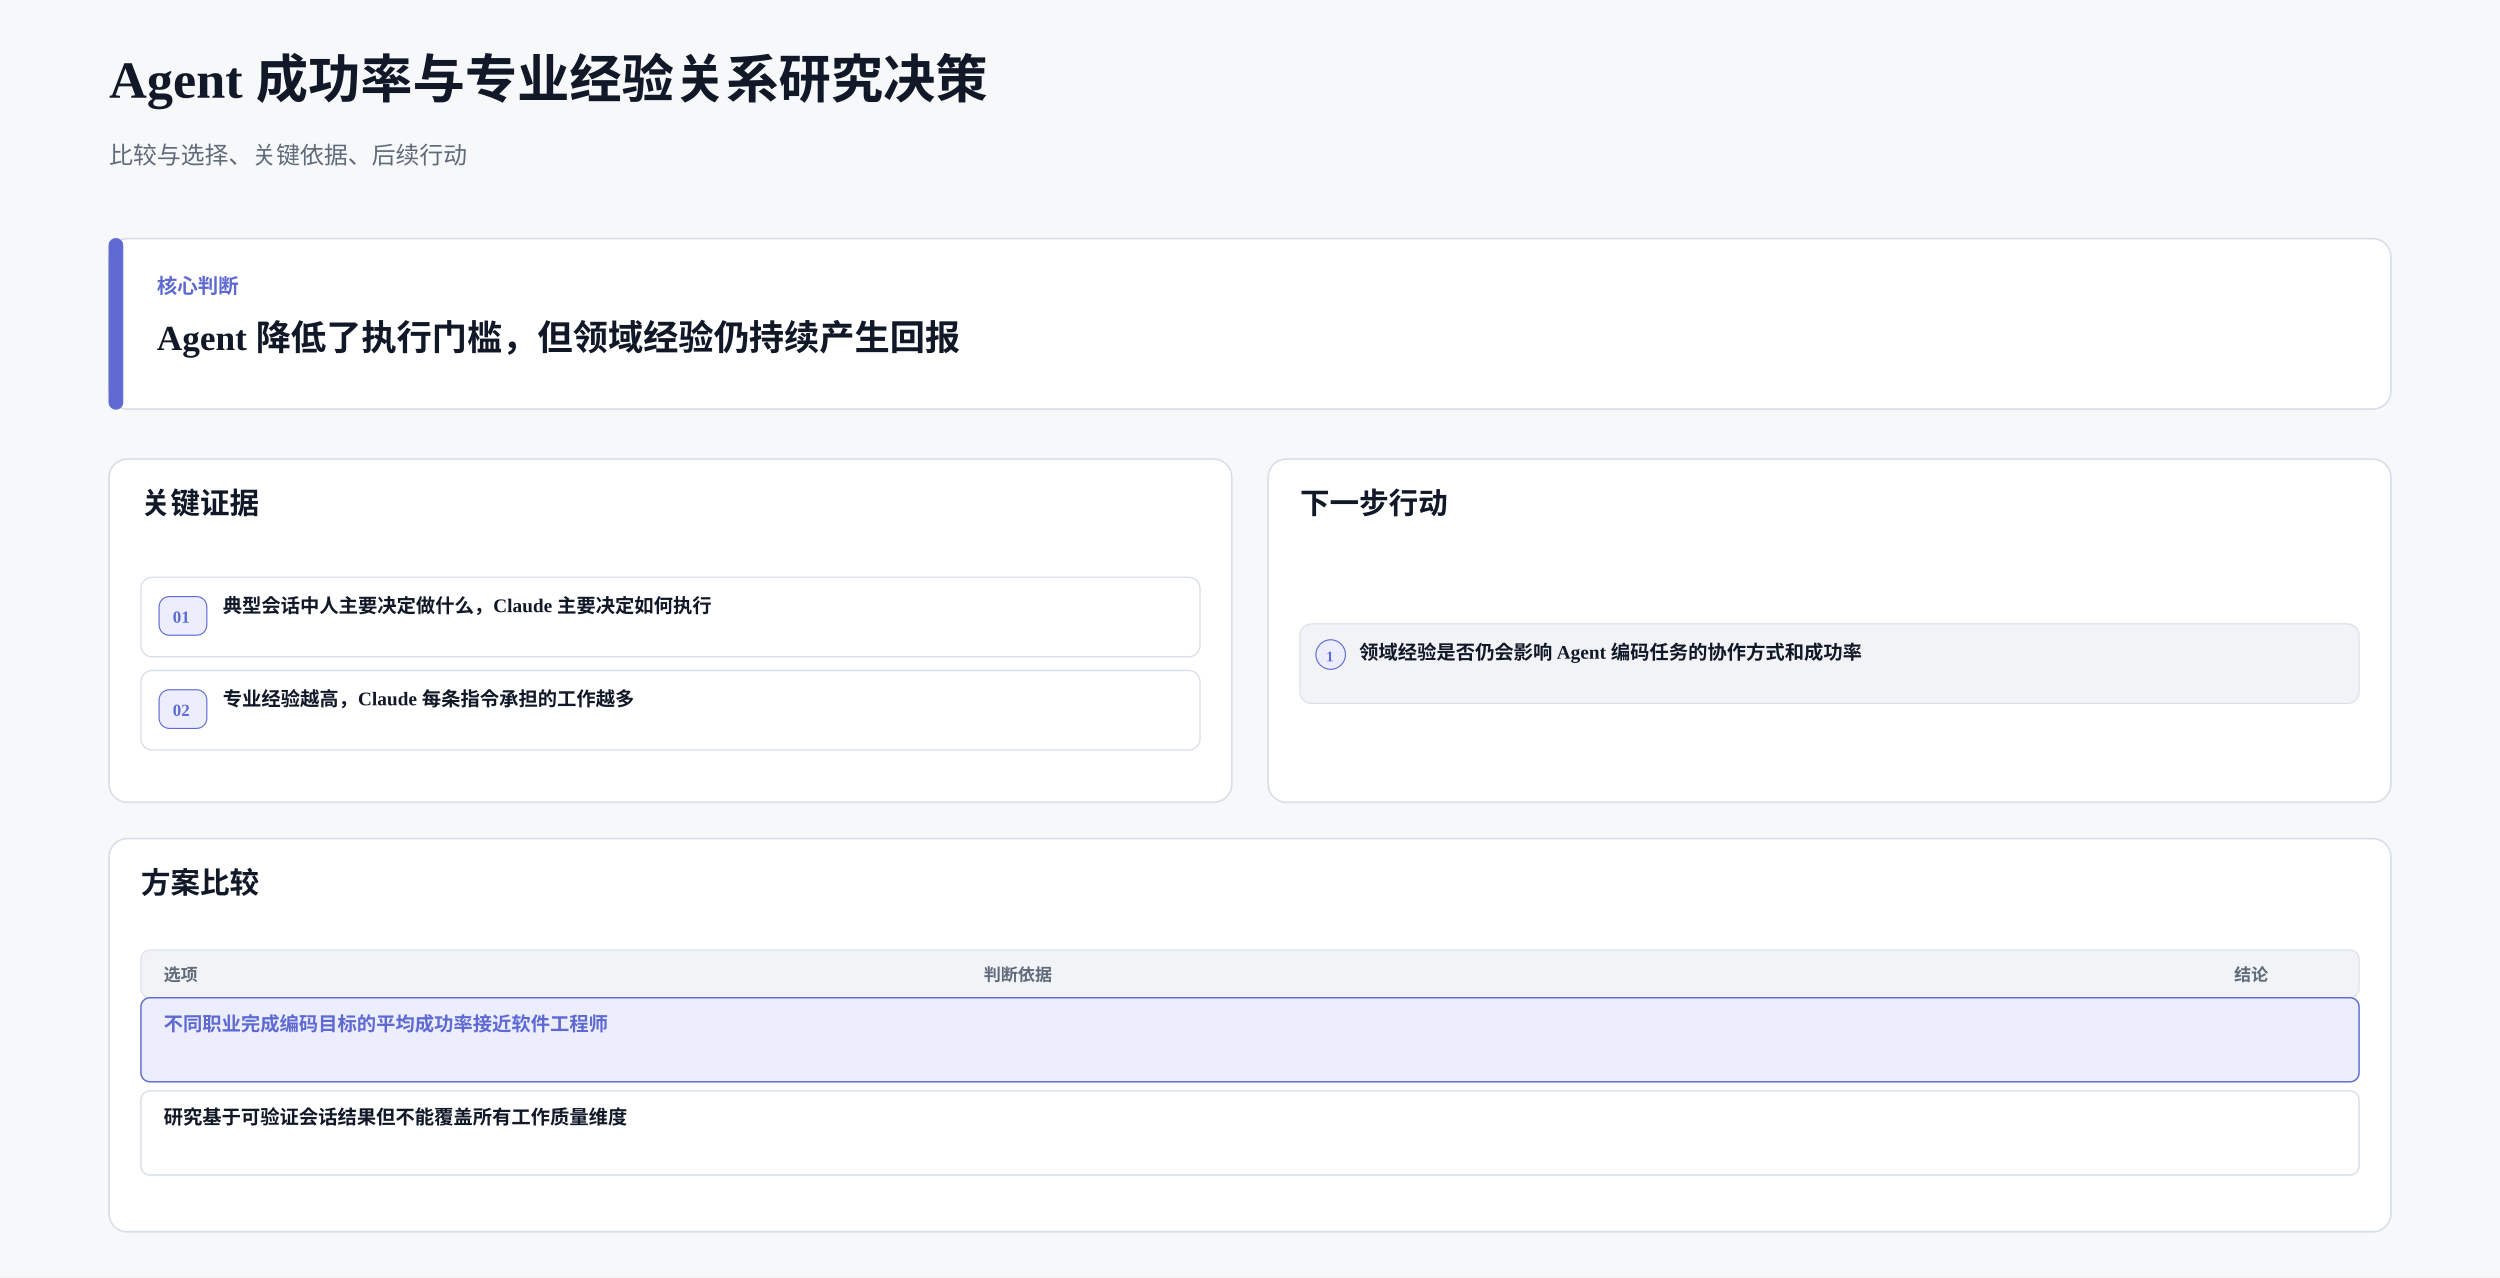
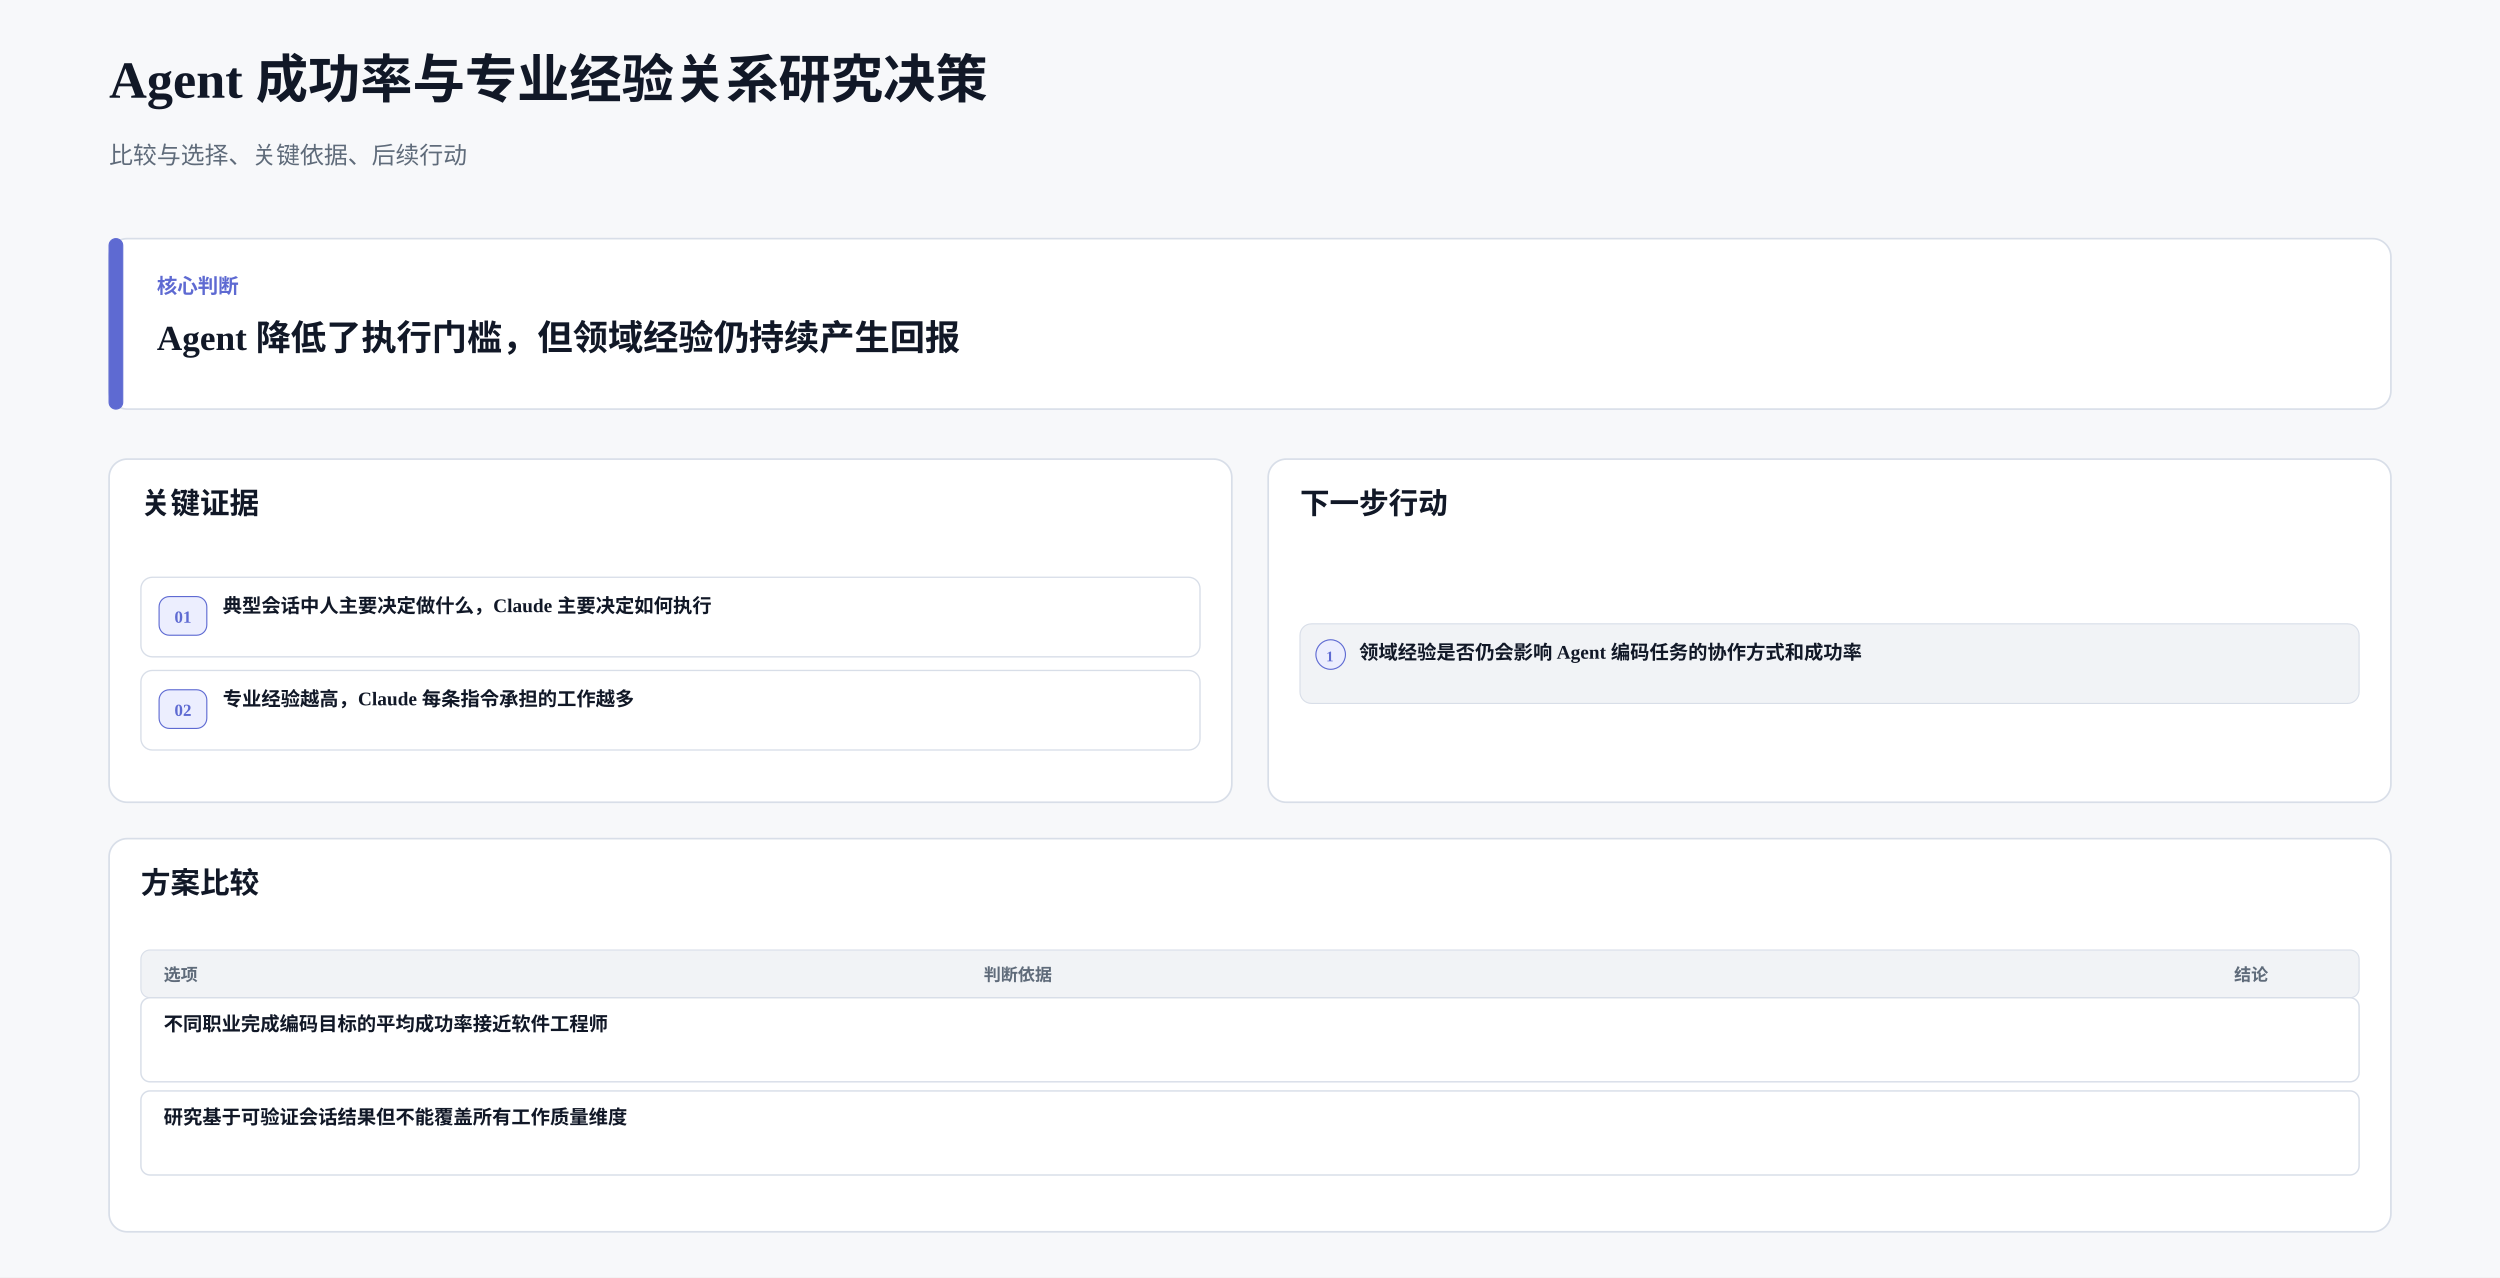
<svg xmlns="http://www.w3.org/2000/svg" width="2200" height="1124" viewBox="0 0 2200 1124" data-layout-engine="v4" data-layout="expression-canvas" data-pipeline-version="4.4" data-expression-mode="narrative-map" data-page-skeleton="overview-detail">
  <rect x="0" y="0" width="2200" height="1124" rx="0" fill="#F7F8FA" stroke="#F7F8FA" stroke-width="0" />
  <g>
    <g data-v43-block="title" data-block-type="title" data-x="96" data-y="40" data-width="2008" data-height="170" data-column="full">
      <text x="96" y="86" font-size="46" fill="#111827" font-weight="700">
        <tspan x="96" dy="0">Agent 成功率与专业经验关系研究决策</tspan>
      </text>
      <text x="96" y="144" font-size="21" fill="#5F6B7A" font-weight="500">
        <tspan x="96" dy="0">比较与选择、关键依据、后续行动</tspan>
      </text>
    </g>
    <g data-v43-block="statement" data-block-type="statement" data-x="96" data-y="210" data-width="2008" data-height="150" data-column="full">
      <rect x="96" y="210" width="2008" height="150" rx="16" fill="#FFFFFF" stroke="#D8DEE8" stroke-width="1.5" />
      <rect x="96" y="210" width="12" height="150" rx="6" fill="#5E6AD2" stroke="#5E6AD2" stroke-width="1" />
      <text x="138" y="258" font-size="18" fill="#5E6AD2" font-weight="700">
        <tspan x="138" dy="0">核心判断</tspan>
      </text>
      <text x="138" y="308" font-size="31" fill="#111827" font-weight="700">
        <tspan x="138" dy="0">Agent 降低了执行门槛，但领域经验仍持续产生回报</tspan>
      </text>
    </g>
    <g data-v43-block="evidence-list-1" data-block-type="evidence-list" data-x="96" data-y="404" data-width="988" data-height="302" data-column="left" data-component-variant="evidence-tiles" data-row="0" data-span="6" data-row-alignment="filled" data-offset-span="0" data-density="medium" data-preferred-width="988" data-text-units="58" data-item-count="2" data-item-layout="rows" data-layout-reason="moderate-parallel-items">
      <rect x="96" y="404" width="988" height="302" rx="16" fill="#FFFFFF" stroke="#D8DEE8" stroke-width="1.5" data-v4-block-card="true" />
      <text x="124" y="452" font-size="26" fill="#111827" font-weight="700">
        <tspan x="124" dy="0">关键证据</tspan>
      </text>
      <rect x="124" y="508" width="932" height="70" rx="10" fill="#FFFFFF" stroke="#D8DEE8" stroke-width="1.2" data-v4-evidence-item="0" />
      <rect x="140" y="525" width="42" height="34" rx="9" fill="#ECEEFE" stroke="#5E6AD2" stroke-width="1" />
-       <text x="152" y="548" font-size="15" fill="#5E6AD2" font-weight="700">
-         <tspan x="152" dy="0">01</tspan>
+       <text x="161" y="548" font-size="15" fill="#5E6AD2" font-weight="700" text-anchor="middle">
+         <tspan x="161" dy="0">01</tspan>
      </text>
      <text x="196" y="539" font-size="17" fill="#111827" font-weight="700">
        <tspan x="196" dy="0">典型会话中人主要决定做什么，Claude 主要决定如何执行</tspan>
      </text>
      <rect x="124" y="590" width="932" height="70" rx="10" fill="#FFFFFF" stroke="#D8DEE8" stroke-width="1.2" data-v4-evidence-item="1" />
      <rect x="140" y="607" width="42" height="34" rx="9" fill="#ECEEFE" stroke="#5E6AD2" stroke-width="1" />
-       <text x="152" y="630" font-size="15" fill="#5E6AD2" font-weight="700">
-         <tspan x="152" dy="0">02</tspan>
+       <text x="161" y="630" font-size="15" fill="#5E6AD2" font-weight="700" text-anchor="middle">
+         <tspan x="161" dy="0">02</tspan>
      </text>
      <text x="196" y="621" font-size="17" fill="#111827" font-weight="700">
        <tspan x="196" dy="0">专业经验越高，Claude 每条指令承担的工作越多</tspan>
      </text>
    </g>
    <g data-v43-block="action-list-2" data-block-type="action-list" data-x="1116" data-y="404" data-width="988" data-height="302" data-column="right" data-component-variant="action-checklist" data-row="0" data-span="6" data-row-alignment="filled" data-offset-span="0" data-density="medium" data-preferred-width="988" data-text-units="35" data-item-count="1" data-item-layout="rows" data-layout-reason="moderate-parallel-items">
      <rect x="1116" y="404" width="988" height="302" rx="16" fill="#FFFFFF" stroke="#D8DEE8" stroke-width="1.5" data-v4-block-card="true" />
      <text x="1144" y="452" font-size="26" fill="#111827" font-weight="700">
        <tspan x="1144" dy="0">下一步行动</tspan>
      </text>
      <rect x="1144" y="549" width="932" height="70" rx="10" fill="#F1F3F6" stroke="#D8DEE8" stroke-width="1" data-v4-action-item="0" />
      <circle cx="1171" cy="576" r="13" fill="#ECEEFE" stroke="#5E6AD2" stroke-width="1" />
      <text x="1167" y="582" font-size="13" fill="#5E6AD2" font-weight="700">
        <tspan x="1167" dy="0">1</tspan>
      </text>
      <text x="1196" y="580" font-size="17" fill="#111827" font-weight="700">
        <tspan x="1196" dy="0">领域经验是否仍会影响 Agent 编码任务的协作方式和成功率</tspan>
      </text>
    </g>
    <g data-v43-block="decision-matrix-3" data-block-type="decision-matrix" data-x="96" data-y="738" data-width="2008" data-height="346" data-column="full" data-row="1" data-span="12" data-row-alignment="filled" data-offset-span="0" data-density="dense" data-preferred-width="2008" data-text-units="51" data-item-count="2" data-item-layout="rows" data-layout-reason="tabular-comparison">
      <rect x="96" y="738" width="2008" height="346" rx="16" fill="#FFFFFF" stroke="#D8DEE8" stroke-width="1.5" data-v4-block-card="true" />
      <text x="124" y="786" font-size="26" fill="#111827" font-weight="700">
        <tspan x="124" dy="0">方案比较</tspan>
      </text>
      <rect x="124" y="836" width="1952" height="42" rx="8" fill="#F1F3F6" stroke="#D8DEE8" stroke-width="1" />
      <text x="144" y="863" font-size="15" fill="#5F6B7A" font-weight="700">
        <tspan x="144" dy="0">选项</tspan>
      </text>
      <text x="865.76" y="863" font-size="15" fill="#5F6B7A" font-weight="700">
        <tspan x="865.76" dy="0">判断依据</tspan>
      </text>
      <text x="1966" y="863" font-size="15" fill="#5F6B7A" font-weight="700">
        <tspan x="1966" dy="0">结论</tspan>
      </text>
-       <rect x="124" y="878" width="1952" height="74" rx="8" fill="#ECEEFE" stroke="#5E6AD2" stroke-width="1.3" />
-       <text x="144" y="907" font-size="17" fill="#5E6AD2" font-weight="700">
+       <rect x="124" y="878" width="1952" height="74" rx="8" fill="#FFFFFF" stroke="#D8DEE8" stroke-width="1.3" />
+       <text x="144" y="907" font-size="17" fill="#111827" font-weight="700">
        <tspan x="144" dy="0">不同职业完成编码目标的平均成功率接近软件工程师</tspan>
      </text>
      <rect x="124" y="960" width="1952" height="74" rx="8" fill="#FFFFFF" stroke="#D8DEE8" stroke-width="1.3" />
      <text x="144" y="989" font-size="17" fill="#111827" font-weight="700">
        <tspan x="144" dy="0">研究基于可验证会话结果但不能覆盖所有工作质量维度</tspan>
      </text>
    </g>
  </g>
</svg>
